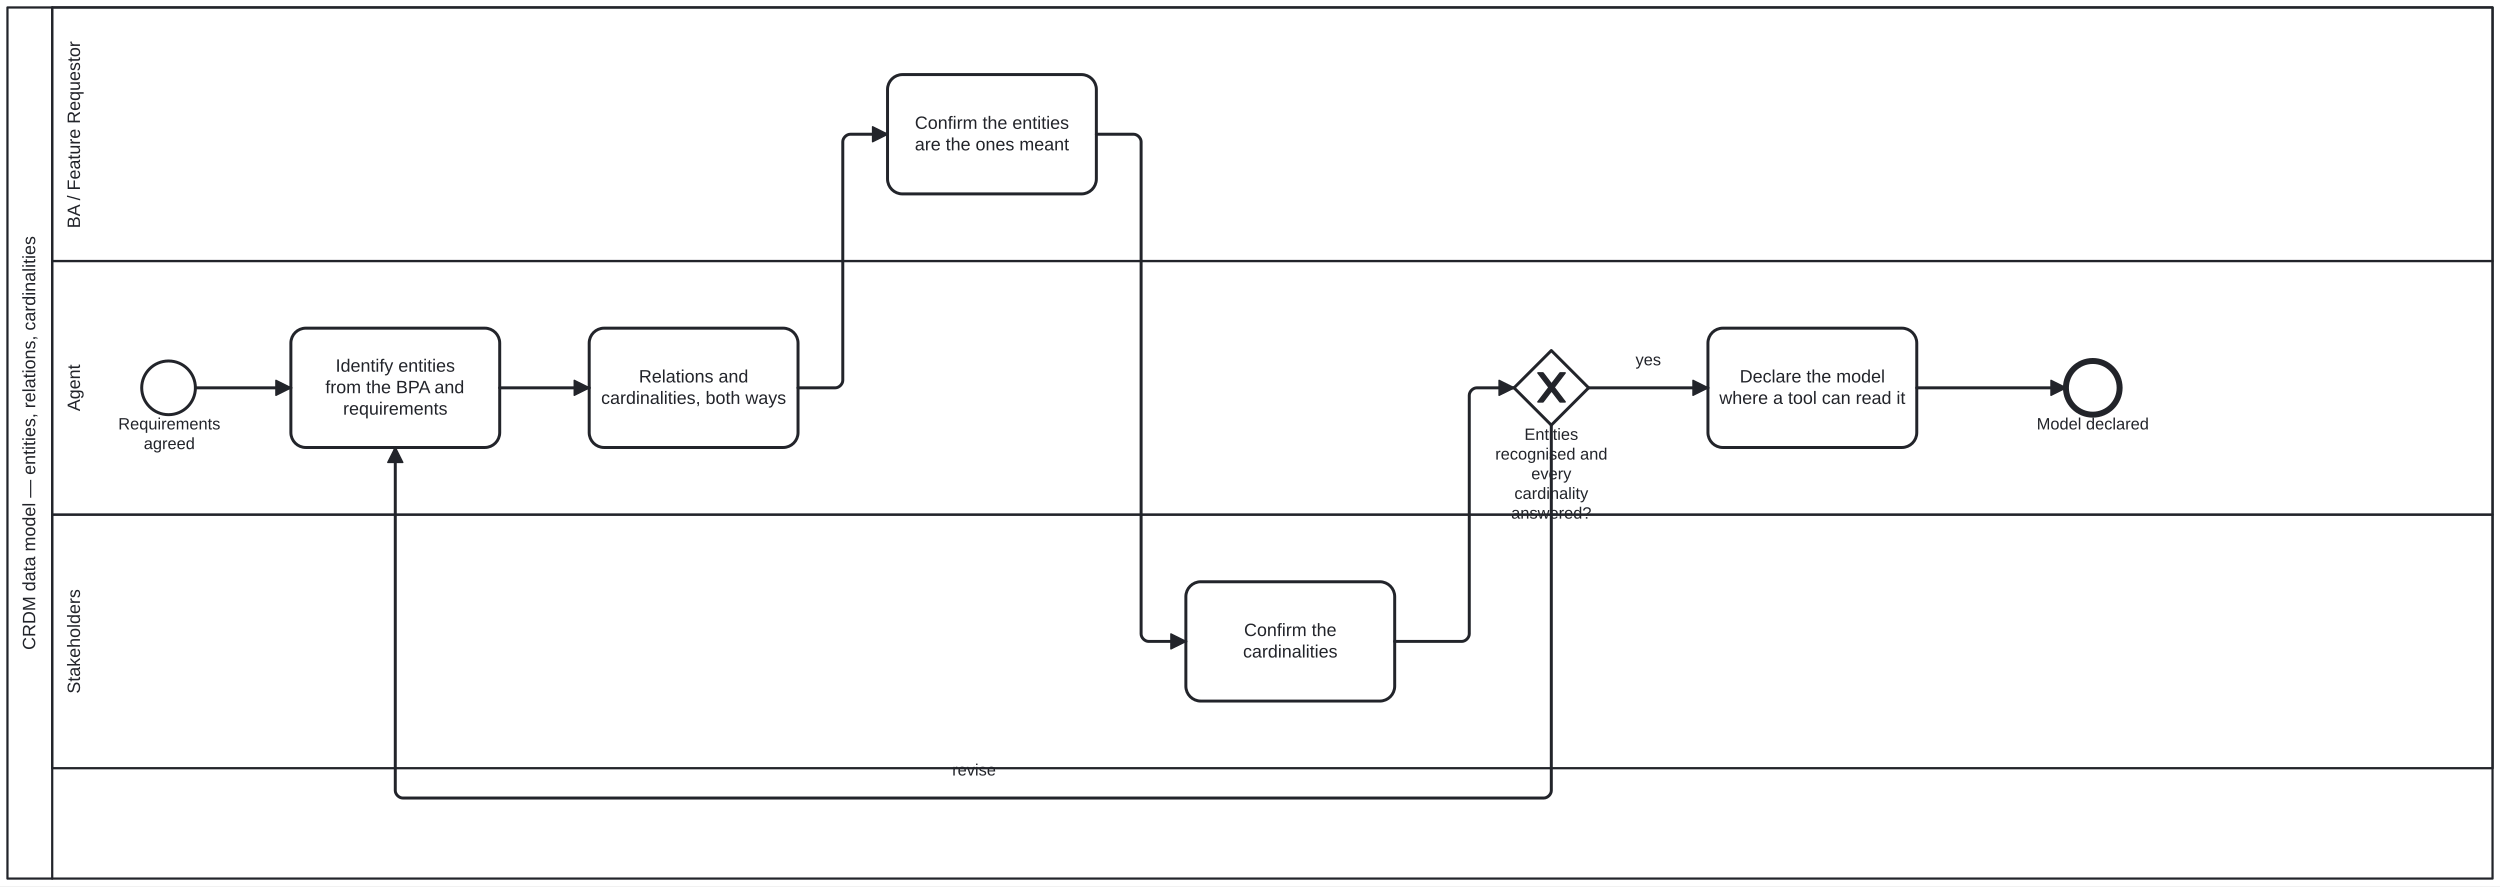
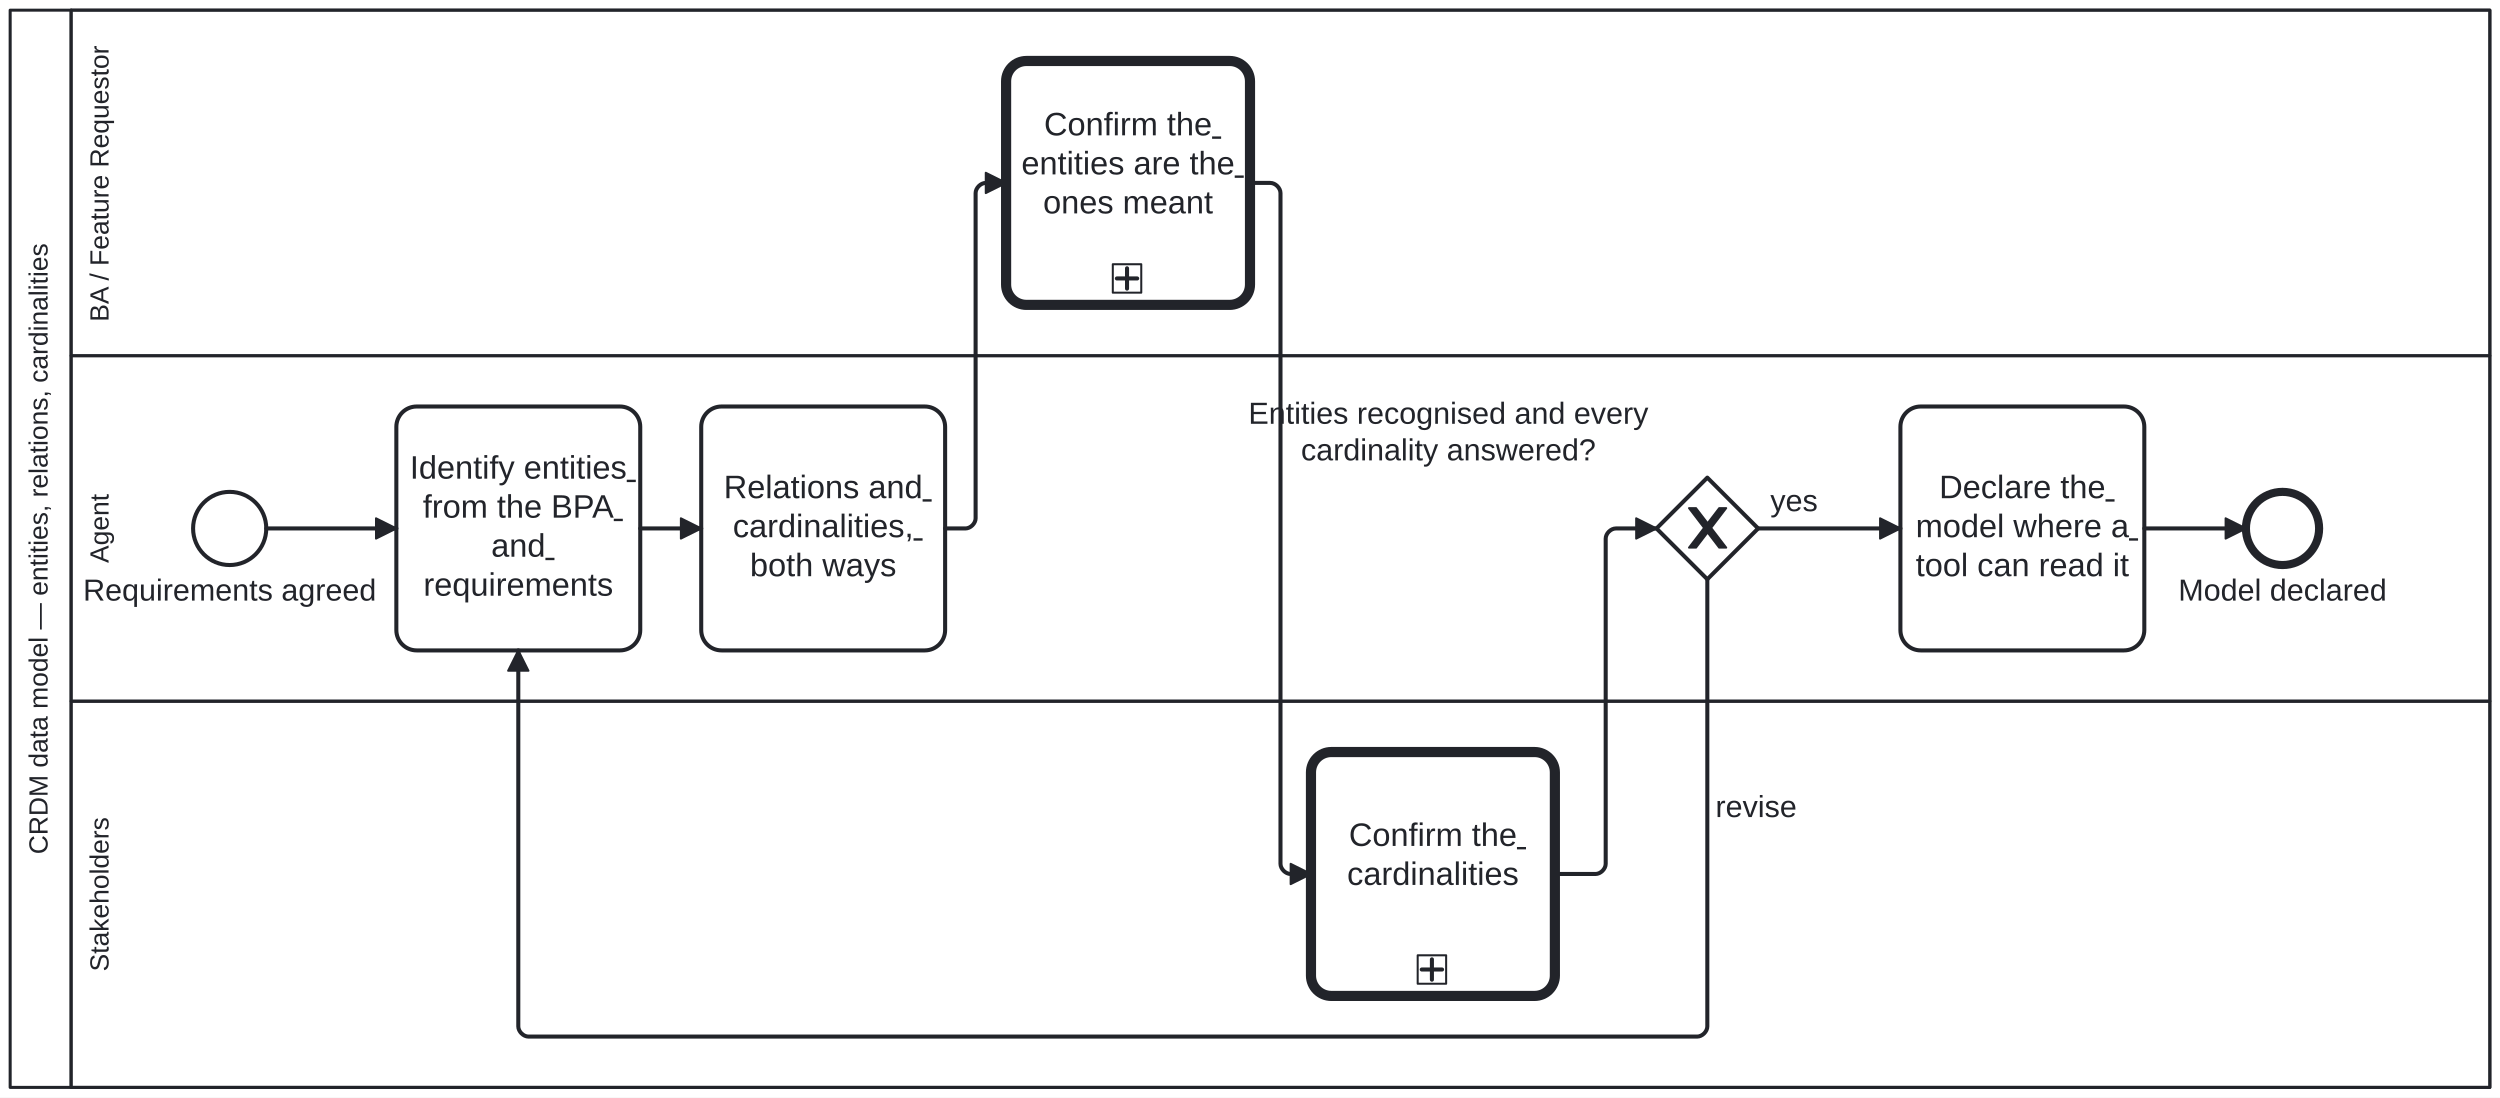
- <svg xmlns="http://www.w3.org/2000/svg" width="100%" style="max-width:100%;height:auto" viewBox="155 75 1676 594" version="1.1">
-   <rect x="155" y="75" width="1676" height="594" fill="#ffffff" />
+ <svg xmlns="http://www.w3.org/2000/svg" width="100%" style="max-width:100%;height:auto" viewBox="155 75 1230 540" version="1.1">
+   <style>.fa-task-link,.fa-subprocess-link{cursor:pointer}.fa-task-link text{text-decoration:underline}.fa-task-link:focus-visible,.fa-subprocess-link:focus-visible{outline:2px solid #2563eb;outline-offset:2px}.fa-subprocess-link:hover rect:not(.fa-link-hit),.fa-subprocess-link:focus-visible rect:not(.fa-link-hit){stroke-width:2.5px}</style>
+   <rect x="155" y="75" width="1230" height="540" fill="#ffffff" />
  <g class="djs-group">
    <g class="djs-element djs-shape" data-element-id="Participant_Process_CRDM_DataModel" style="display: block;" transform="matrix(1 0 0 1 160 80)">
      <g class="djs-visual">
-         <rect x="0" y="0" width="1666" height="584" rx="0" ry="0" style="stroke-linecap: round; stroke-linejoin: round; stroke: rgb(34, 36, 42); stroke-width: 1.5px; fill: white; fill-opacity: 0.95;" />
-         <path style="fill: none; stroke-linecap: round; stroke-linejoin: round; stroke: rgb(34, 36, 42); stroke-width: 1.5px;" d="M30,0L30,584" />
-         <text lineHeight="1.2" class="djs-label" style="font-family: Arial, sans-serif; font-size: 12px; font-weight: normal; fill: rgb(34, 36, 42);" transform="matrix(-1.83697e-16 -1 1 -1.83697e-16 0 584)">
-           <tspan x="153.276" y="18.6">CRDM data model — entities, relations, cardinalities</tspan>
+         <rect x="0" y="0" width="1220" height="530" rx="0" ry="0" style="stroke-linecap: round; stroke-linejoin: round; stroke: rgb(34, 36, 42); stroke-width: 1.5px; fill: white; fill-opacity: 0.95;" />
+         <path style="fill: none; stroke-linecap: round; stroke-linejoin: round; stroke: rgb(34, 36, 42); stroke-width: 1.5px;" d="M30,0L30,530" />
+         <text lineHeight="1.05" class="djs-label" transform="matrix(-1.83697e-16 -1 1 -1.83697e-16 0 530)" style="font-family: Arial, sans-serif; font-size: 13px; font-weight: normal; fill: rgb(34, 36, 42);">
+           <tspan x="114.716" y="18.413">CRDM data model — entities, relations, cardinalities</tspan>
        </text>
      </g>
-       <rect class="djs-hit djs-hit-all" x="0" y="0" width="1666" height="584" style="fill: none; stroke-opacity: 0; stroke: white; stroke-width: 15px;" />
+       <rect class="djs-hit djs-hit-all" x="0" y="0" width="1220" height="530" style="fill: none; stroke-opacity: 0; stroke: white; stroke-width: 15px;" />
    </g>
    <g class="djs-children">
      <g class="djs-group">
        <g class="djs-element djs-shape" data-element-id="Lane_Stakeholders" style="display: block;" transform="matrix(1 0 0 1 190 420)">
          <g class="djs-visual">
-             <rect x="0" y="0" width="1636" height="170" rx="0" ry="0" style="stroke-linecap: round; stroke-linejoin: round; stroke: rgb(34, 36, 42); stroke-width: 1.5px; fill: white; fill-opacity: 0.25;" />
-             <text lineHeight="1.2" class="djs-label" style="font-family: Arial, sans-serif; font-size: 12px; font-weight: normal; fill: rgb(34, 36, 42);" transform="matrix(-1.83697e-16 -1 1 -1.83697e-16 0 170)">
-               <tspan x="49.979" y="18.6">Stakeholders</tspan>
-             </text>
-           </g>
-           <rect class="djs-hit djs-hit-all" x="0" y="0" width="1636" height="170" style="fill: none; stroke-opacity: 0; stroke: white; stroke-width: 15px;" />
+             <rect x="0" y="0" width="1190" height="190" rx="0" ry="0" style="stroke-linecap: round; stroke-linejoin: round; stroke: rgb(34, 36, 42); stroke-width: 1.5px; fill: white; fill-opacity: 0.25;" />
+             <text lineHeight="1.05" class="djs-label" transform="matrix(-1.83697e-16 -1 1 -1.83697e-16 0 190)" style="font-family: Arial, sans-serif; font-size: 13px; font-weight: normal; fill: rgb(34, 36, 42);">
+               <tspan x="57.06" y="18.413">Stakeholders</tspan>
+             </text>
+           </g>
+           <rect class="djs-hit djs-hit-all" x="0" y="0" width="1190" height="190" style="fill: none; stroke-opacity: 0; stroke: white; stroke-width: 15px;" />
        </g>
      </g>
      <g class="djs-group">
        <g class="djs-element djs-shape" data-element-id="Lane_Agent" style="display: block;" transform="matrix(1 0 0 1 190 250)">
          <g class="djs-visual">
-             <rect x="0" y="0" width="1636" height="170" rx="0" ry="0" style="stroke-linecap: round; stroke-linejoin: round; stroke: rgb(34, 36, 42); stroke-width: 1.5px; fill: white; fill-opacity: 0.25;" />
-             <text lineHeight="1.2" class="djs-label" style="font-family: Arial, sans-serif; font-size: 12px; font-weight: normal; fill: rgb(34, 36, 42);" transform="matrix(-1.83697e-16 -1 1 -1.83697e-16 0 170)">
-               <tspan x="69.32" y="18.6">Agent</tspan>
-             </text>
-           </g>
-           <rect class="djs-hit djs-hit-all" x="0" y="0" width="1636" height="170" style="fill: none; stroke-opacity: 0; stroke: white; stroke-width: 15px;" />
+             <rect x="0" y="0" width="1190" height="170" rx="0" ry="0" style="stroke-linecap: round; stroke-linejoin: round; stroke: rgb(34, 36, 42); stroke-width: 1.5px; fill: white; fill-opacity: 0.25;" />
+             <text lineHeight="1.05" class="djs-label" transform="matrix(-1.83697e-16 -1 1 -1.83697e-16 0 170)" style="font-family: Arial, sans-serif; font-size: 13px; font-weight: normal; fill: rgb(34, 36, 42);">
+               <tspan x="68.014" y="18.413">Agent</tspan>
+             </text>
+           </g>
+           <rect class="djs-hit djs-hit-all" x="0" y="0" width="1190" height="170" style="fill: none; stroke-opacity: 0; stroke: white; stroke-width: 15px;" />
        </g>
      </g>
      <g class="djs-group">
        <g class="djs-element djs-shape" data-element-id="Lane_BA" style="display: block;" transform="matrix(1 0 0 1 190 80)">
          <g class="djs-visual">
-             <rect x="0" y="0" width="1636" height="170" rx="0" ry="0" style="stroke-linecap: round; stroke-linejoin: round; stroke: rgb(34, 36, 42); stroke-width: 1.5px; fill: white; fill-opacity: 0.25;" />
-             <text lineHeight="1.2" class="djs-label" style="font-family: Arial, sans-serif; font-size: 12px; font-weight: normal; fill: rgb(34, 36, 42);" transform="matrix(-1.83697e-16 -1 1 -1.83697e-16 0 170)">
-               <tspan x="21.968" y="18.6">BA / Feature Requestor</tspan>
-             </text>
-           </g>
-           <rect class="djs-hit djs-hit-all" x="0" y="0" width="1636" height="170" style="fill: none; stroke-opacity: 0; stroke: white; stroke-width: 15px;" />
+             <rect x="0" y="0" width="1190" height="170" rx="0" ry="0" style="stroke-linecap: round; stroke-linejoin: round; stroke: rgb(34, 36, 42); stroke-width: 1.5px; fill: white; fill-opacity: 0.25;" />
+             <text lineHeight="1.05" class="djs-label" transform="matrix(-1.83697e-16 -1 1 -1.83697e-16 0 170)" style="font-family: Arial, sans-serif; font-size: 13px; font-weight: normal; fill: rgb(34, 36, 42);">
+               <tspan x="16.715" y="18.413">BA / Feature Requestor</tspan>
+             </text>
+           </g>
+           <rect class="djs-hit djs-hit-all" x="0" y="0" width="1190" height="170" style="fill: none; stroke-opacity: 0; stroke: white; stroke-width: 15px;" />
        </g>
      </g>
      <g class="djs-group">
        <g class="djs-element djs-shape" data-element-id="Start_Process_CRDM_DataModel" style="display: block;" transform="matrix(1 0 0 1 250 317)">
          <g class="djs-visual">
            <circle cx="18" cy="18" r="18" style="stroke-linecap: round; stroke-linejoin: round; stroke: rgb(34, 36, 42); stroke-width: 2px; fill: white; fill-opacity: 0.95;" />
          </g>
          <rect class="djs-hit djs-hit-all" x="0" y="0" width="36" height="36" style="fill: none; stroke-opacity: 0; stroke: white; stroke-width: 15px;" />
        </g>
      </g>
      <g class="djs-group">
-         <g class="djs-element djs-shape" data-element-id="Start_Process_CRDM_DataModel_label" style="display: block;" transform="matrix(1 0 0 1 234 353)">
-           <g class="djs-visual">
-             <text lineHeight="1.2" class="djs-label" style="font-family: Arial, sans-serif; font-size: 11px; font-weight: normal; fill: rgb(34, 36, 42);">
-               <tspan x="0.262" y="9.9">Requirements</tspan>
-               <tspan x="17.374" y="23.1">agreed</tspan>
-             </text>
-           </g>
-           <rect class="djs-hit djs-hit-all" x="0" y="0" width="69" height="27" style="fill: none; stroke-opacity: 0; stroke: white; stroke-width: 15px;" />
-         </g>
-       </g>
-       <g class="djs-group">
-         <g class="djs-element djs-shape" data-element-id="A_Entities" style="display: block;" transform="matrix(1 0 0 1 350 295)">
-           <g class="djs-visual">
-             <rect x="0" y="0" width="140" height="80" rx="10" ry="10" style="stroke-linecap: round; stroke-linejoin: round; stroke: rgb(34, 36, 42); stroke-width: 2px; fill: white; fill-opacity: 0.95;" />
-             <text lineHeight="1.2" class="djs-label" style="font-family: Arial, sans-serif; font-size: 12px; font-weight: normal; fill: rgb(34, 36, 42);">
-               <tspan x="29.978" y="29.2">Identify entities</tspan>
-               <tspan x="23.087" y="43.6">from the BPA and </tspan>
-               <tspan x="34.984" y="58">requirements</tspan>
-             </text>
-           </g>
-           <rect class="djs-hit djs-hit-all" x="0" y="0" width="140" height="80" style="fill: none; stroke-opacity: 0; stroke: white; stroke-width: 15px;" />
-         </g>
-       </g>
-       <g class="djs-group">
-         <g class="djs-element djs-shape" data-element-id="A_Relations" style="display: block;" transform="matrix(1 0 0 1 550 295)">
-           <g class="djs-visual">
-             <rect x="0" y="0" width="140" height="80" rx="10" ry="10" style="stroke-linecap: round; stroke-linejoin: round; stroke: rgb(34, 36, 42); stroke-width: 2px; fill: white; fill-opacity: 0.95;" />
-             <text lineHeight="1.2" class="djs-label" style="font-family: Arial, sans-serif; font-size: 12px; font-weight: normal; fill: rgb(34, 36, 42);">
-               <tspan x="33.309" y="36.4">Relations and</tspan>
-               <tspan x="7.97" y="50.8">cardinalities, both ways</tspan>
-             </text>
-           </g>
-           <rect class="djs-hit djs-hit-all" x="0" y="0" width="140" height="80" style="fill: none; stroke-opacity: 0; stroke: white; stroke-width: 15px;" />
-         </g>
-       </g>
-       <g class="djs-group">
-         <g class="djs-element djs-shape" data-element-id="BA_ConfirmEntities" style="display: block;" transform="matrix(1 0 0 1 750 125)">
-           <g class="djs-visual">
-             <rect x="0" y="0" width="140" height="80" rx="10" ry="10" style="stroke-linecap: round; stroke-linejoin: round; stroke: rgb(34, 36, 42); stroke-width: 2px; fill: white; fill-opacity: 0.95;" />
-             <text lineHeight="1.2" class="djs-label" style="font-family: Arial, sans-serif; font-size: 12px; font-weight: normal; fill: rgb(34, 36, 42);">
-               <tspan x="18.312" y="36.4">Confirm the entities</tspan>
-               <tspan x="18.3" y="50.8">are the ones meant</tspan>
-             </text>
-           </g>
-           <rect class="djs-hit djs-hit-all" x="0" y="0" width="140" height="80" style="fill: none; stroke-opacity: 0; stroke: white; stroke-width: 15px;" />
-         </g>
-       </g>
-       <g class="djs-group">
-         <g class="djs-element djs-shape" data-element-id="S_ConfirmCardinality" style="display: block;" transform="matrix(1 0 0 1 950 465)">
-           <g class="djs-visual">
-             <rect x="0" y="0" width="140" height="80" rx="10" ry="10" style="stroke-linecap: round; stroke-linejoin: round; stroke: rgb(34, 36, 42); stroke-width: 2px; fill: white; fill-opacity: 0.95;" />
-             <text lineHeight="1.2" class="djs-label" style="font-family: Arial, sans-serif; font-size: 12px; font-weight: normal; fill: rgb(34, 36, 42);">
-               <tspan x="38.989" y="36.4">Confirm the</tspan>
-               <tspan x="38.318" y="50.8">cardinalities</tspan>
-             </text>
-           </g>
-           <rect class="djs-hit djs-hit-all" x="0" y="0" width="140" height="80" style="fill: none; stroke-opacity: 0; stroke: white; stroke-width: 15px;" />
-         </g>
-       </g>
-       <g class="djs-group">
-         <g class="djs-element djs-shape" data-element-id="GW_Model" style="display: block;" transform="matrix(1 0 0 1 1170 310)">
+         <g class="djs-element djs-shape" data-element-id="Start_Process_CRDM_DataModel_label" style="display: block;" transform="matrix(1 0 0 1 175.8672 357)">
+           <g class="djs-visual">
+             <text lineHeight="1.2" class="djs-label" style="font-family: Arial, sans-serif; font-size: 15px; font-weight: normal; fill: rgb(34, 36, 42);">
+               <tspan x="20.008" y="13.5">Requirements agreed</tspan>
+             </text>
+           </g>
+           <rect class="djs-hit djs-hit-all" x="0" y="0" width="184.266" height="18" style="fill: none; stroke-opacity: 0; stroke: white; stroke-width: 15px;" />
+         </g>
+       </g>
+       <g class="djs-group">
+         <g class="djs-element djs-shape" data-element-id="A_Entities" style="display: block;" transform="matrix(1 0 0 1 350 275)">
+           <g class="djs-visual">
+             <rect x="0" y="0" width="120" height="120" rx="10" ry="10" style="stroke-linecap: round; stroke-linejoin: round; stroke: rgb(34, 36, 42); stroke-width: 2px; fill: white; fill-opacity: 0.95;" />
+             <a class="fa-task-link" href="https://litlfred.github.io/folio-assistant/cat-harness/process/Process_CRDM_DataModel/node/A_Entities" target="_top" aria-label="Open step: Identify entities from the BPA and requirements">
+               <text lineHeight="1.2" class="djs-label" transform="translate(0 21.1)" style="font-family: Arial, sans-serif; font-size: 16px; font-weight: normal; fill: rgb(34, 36, 42);">
+                 <tspan x="6.637" y="14.4">Identify entities</tspan>
+                 <tspan x="13.02" y="33.6">from the BPA</tspan>
+                 <tspan x="46.652" y="52.8">and</tspan>
+                 <tspan x="13.312" y="72">requirements</tspan>
+               </text>
+             </a>
+           </g>
+           <rect class="djs-hit djs-hit-all" x="0" y="0" width="120" height="120" style="fill: none; stroke-opacity: 0; stroke: white; stroke-width: 15px;" />
+         </g>
+       </g>
+       <g class="djs-group">
+         <g class="djs-element djs-shape" data-element-id="A_Relations" style="display: block;" transform="matrix(1 0 0 1 500 275)">
+           <g class="djs-visual">
+             <rect x="0" y="0" width="120" height="120" rx="10" ry="10" style="stroke-linecap: round; stroke-linejoin: round; stroke: rgb(34, 36, 42); stroke-width: 2px; fill: white; fill-opacity: 0.95;" />
+             <a class="fa-task-link" href="https://litlfred.github.io/folio-assistant/cat-harness/process/Process_CRDM_DataModel/node/A_Relations" target="_top" aria-label="Open step: Relations and cardinalities, both ways">
+               <text lineHeight="1.2" class="djs-label" transform="translate(0 30.7)" style="font-family: Arial, sans-serif; font-size: 16px; font-weight: normal; fill: rgb(34, 36, 42);">
+                 <tspan x="11.078" y="14.4">Relations and</tspan>
+                 <tspan x="15.535" y="33.6">cardinalities,</tspan>
+                 <tspan x="23.98" y="52.8">both ways</tspan>
+               </text>
+             </a>
+           </g>
+           <rect class="djs-hit djs-hit-all" x="0" y="0" width="120" height="120" style="fill: none; stroke-opacity: 0; stroke: white; stroke-width: 15px;" />
+         </g>
+       </g>
+       <g class="djs-group">
+         <g class="djs-element djs-shape" data-element-id="BA_ConfirmEntities" style="display: block;" transform="matrix(1 0 0 1 650 105)">
+           <g class="djs-visual">
+             <rect x="0" y="0" width="120" height="120" rx="10" ry="10" style="stroke-linecap: round; stroke-linejoin: round; stroke: rgb(34, 36, 42); stroke-width: 5px; fill: white; fill-opacity: 0.95;" />
+             <a class="fa-task-link" href="https://litlfred.github.io/folio-assistant/cat-harness/process/Process_CRDM_DataModel/node/BA_ConfirmEntities" target="_top" aria-label="Open step: Confirm the entities are the ones meant">
+               <text lineHeight="1.2" class="djs-label" transform="translate(0 22.2)" style="font-family: Arial, sans-serif; font-size: 16px; font-weight: normal; fill: rgb(34, 36, 42);">
+                 <tspan x="18.652" y="14.4">Confirm the</tspan>
+                 <tspan x="7.523" y="33.6">entities are the</tspan>
+                 <tspan x="18.195" y="52.8">ones meant</tspan>
+               </text>
+             </a>
+             <a class="fa-subprocess-link" href="https://litlfred.github.io/folio-assistant/cat-harness/process/Process_AskThePerson" target="_top" aria-label="Open subprocess: Confirm the entities are the ones meant">
+               <rect class="fa-link-hit" x="47.5" y="95" width="24" height="24" fill="transparent" stroke="none" />
+               <rect x="0" y="0" width="14" height="14" rx="0" ry="0" style="stroke-linecap: round; stroke-linejoin: round; stroke: rgb(34, 36, 42); stroke-width: 1px; fill: white;" transform="matrix(1 0 0 1 52.5 100)" />
+               <path data-marker="sub-process" d="m52.5,100 m 7,2 l 0,10 m -5,-5 l 10,0" style="fill: white; stroke-linecap: round; stroke-linejoin: round; stroke: rgb(34, 36, 42); stroke-width: 2px;" />
+             </a>
+           </g>
+           <rect class="djs-hit djs-hit-all" x="0" y="0" width="120" height="120" style="fill: none; stroke-opacity: 0; stroke: white; stroke-width: 15px;" />
+         </g>
+       </g>
+       <g class="djs-group">
+         <g class="djs-element djs-shape" data-element-id="S_ConfirmCardinality" style="display: block;" transform="matrix(1 0 0 1 800 445)">
+           <g class="djs-visual">
+             <rect x="0" y="0" width="120" height="120" rx="10" ry="10" style="stroke-linecap: round; stroke-linejoin: round; stroke: rgb(34, 36, 42); stroke-width: 5px; fill: white; fill-opacity: 0.95;" />
+             <a class="fa-task-link" href="https://litlfred.github.io/folio-assistant/cat-harness/process/Process_CRDM_DataModel/node/S_ConfirmCardinality" target="_top" aria-label="Open step: Confirm the cardinalities">
+               <text lineHeight="1.2" class="djs-label" transform="translate(0 31.8)" style="font-family: Arial, sans-serif; font-size: 16px; font-weight: normal; fill: rgb(34, 36, 42);">
+                 <tspan x="18.652" y="14.4">Confirm the</tspan>
+                 <tspan x="17.758" y="33.6">cardinalities</tspan>
+               </text>
+             </a>
+             <a class="fa-subprocess-link" href="https://litlfred.github.io/folio-assistant/cat-harness/process/Process_AskThePerson" target="_top" aria-label="Open subprocess: Confirm the cardinalities">
+               <rect class="fa-link-hit" x="47.5" y="95" width="24" height="24" fill="transparent" stroke="none" />
+               <rect x="0" y="0" width="14" height="14" rx="0" ry="0" style="stroke-linecap: round; stroke-linejoin: round; stroke: rgb(34, 36, 42); stroke-width: 1px; fill: white;" transform="matrix(1 0 0 1 52.5 100)" />
+               <path data-marker="sub-process" d="m52.5,100 m 7,2 l 0,10 m -5,-5 l 10,0" style="fill: white; stroke-linecap: round; stroke-linejoin: round; stroke: rgb(34, 36, 42); stroke-width: 2px;" />
+             </a>
+           </g>
+           <rect class="djs-hit djs-hit-all" x="0" y="0" width="120" height="120" style="fill: none; stroke-opacity: 0; stroke: white; stroke-width: 15px;" />
+         </g>
+       </g>
+       <g class="djs-group">
+         <g class="djs-element djs-shape" data-element-id="GW_Model" style="display: block;" transform="matrix(1 0 0 1 970 310)">
          <g class="djs-visual">
            <polygon points="25,0 50,25 25,50 0,25" style="stroke-linecap: round; stroke-linejoin: round; stroke: rgb(34, 36, 42); stroke-width: 2px; fill: white; fill-opacity: 0.95;" />
            <path d="m 16,15 7.429,9.714 -7.429,9.714 3.429,0 5.714,-7.464 5.714,7.464 3.429,0 -7.429,-9.714 7.429,-9.714 -3.429,0 -5.714,7.464 -5.714,-7.464 -3.429,0 z" style="fill: rgb(34, 36, 42); stroke-linecap: round; stroke-linejoin: round; stroke: rgb(34, 36, 42); stroke-width: 1px;" />
          </g>
          <rect class="djs-hit djs-hit-all" x="0" y="0" width="50" height="50" style="fill: none; stroke-opacity: 0; stroke: white; stroke-width: 15px;" />
        </g>
      </g>
      <g class="djs-group">
-         <g class="djs-element djs-shape" data-element-id="GW_Model_label" style="display: block;" transform="matrix(1 0 0 1 1155 360)">
-           <g class="djs-visual">
-             <text lineHeight="1.2" class="djs-label" style="font-family: Arial, sans-serif; font-size: 11px; font-weight: normal; fill: rgb(34, 36, 42);">
-               <tspan x="21.964" y="9.9">Entities </tspan>
-               <tspan x="2.389" y="23.1">recognised and</tspan>
-               <tspan x="26.551" y="36.3">every </tspan>
-               <tspan x="15.239" y="49.5">cardinality </tspan>
-               <tspan x="13.094" y="62.7">answered?</tspan>
-             </text>
-           </g>
-           <rect class="djs-hit djs-hit-all" x="0" y="0" width="80" height="53" style="fill: none; stroke-opacity: 0; stroke: white; stroke-width: 15px;" />
-         </g>
-       </g>
-       <g class="djs-group">
-         <g class="djs-element djs-shape" data-element-id="A_Declare" style="display: block;" transform="matrix(1 0 0 1 1300 295)">
-           <g class="djs-visual">
-             <rect x="0" y="0" width="140" height="80" rx="10" ry="10" style="stroke-linecap: round; stroke-linejoin: round; stroke: rgb(34, 36, 42); stroke-width: 2px; fill: white; fill-opacity: 0.95;" />
-             <text lineHeight="1.2" class="djs-label" style="font-family: Arial, sans-serif; font-size: 12px; font-weight: normal; fill: rgb(34, 36, 42);">
-               <tspan x="21.309" y="36.4">Declare the model</tspan>
-               <tspan x="7.63" y="50.8">where a tool can read it</tspan>
-             </text>
-           </g>
-           <rect class="djs-hit djs-hit-all" x="0" y="0" width="140" height="80" style="fill: none; stroke-opacity: 0; stroke: white; stroke-width: 15px;" />
-         </g>
-       </g>
-       <g class="djs-group">
-         <g class="djs-element djs-shape" data-element-id="End_Process_CRDM_DataModel" style="display: block;" transform="matrix(1 0 0 1 1540 317)">
+         <g class="djs-element djs-shape" data-element-id="GW_Model_label" style="display: block;" transform="matrix(1 0 0 1 749.2188 270)">
+           <g class="djs-visual">
+             <text lineHeight="1.2" class="djs-label" style="font-family: Arial, sans-serif; font-size: 15px; font-weight: normal; fill: rgb(34, 36, 42);">
+               <tspan x="20.001" y="13.5">Entities recognised and every</tspan>
+               <tspan x="45.852" y="31.5">cardinality answered?</tspan>
+             </text>
+           </g>
+           <rect class="djs-hit djs-hit-all" x="0" y="0" width="236.781" height="36" style="fill: none; stroke-opacity: 0; stroke: white; stroke-width: 15px;" />
+         </g>
+       </g>
+       <g class="djs-group">
+         <g class="djs-element djs-shape" data-element-id="A_Declare" style="display: block;" transform="matrix(1 0 0 1 1090 275)">
+           <g class="djs-visual">
+             <rect x="0" y="0" width="120" height="120" rx="10" ry="10" style="stroke-linecap: round; stroke-linejoin: round; stroke: rgb(34, 36, 42); stroke-width: 2px; fill: white; fill-opacity: 0.95;" />
+             <a class="fa-task-link" href="https://litlfred.github.io/folio-assistant/cat-harness/process/Process_CRDM_DataModel/node/A_Declare" target="_top" aria-label="Open step: Declare the model where a tool can read it">
+               <text lineHeight="1.2" class="djs-label" transform="translate(0 30.7)" style="font-family: Arial, sans-serif; font-size: 16px; font-weight: normal; fill: rgb(34, 36, 42);">
+                 <tspan x="19.09" y="14.4">Declare the</tspan>
+                 <tspan x="7.527" y="33.6">model where a</tspan>
+                 <tspan x="7.523" y="52.8">tool can read it</tspan>
+               </text>
+             </a>
+           </g>
+           <rect class="djs-hit djs-hit-all" x="0" y="0" width="120" height="120" style="fill: none; stroke-opacity: 0; stroke: white; stroke-width: 15px;" />
+         </g>
+       </g>
+       <g class="djs-group">
+         <g class="djs-element djs-shape" data-element-id="End_Process_CRDM_DataModel" style="display: block;" transform="matrix(1 0 0 1 1260 317)">
          <g class="djs-visual">
            <circle cx="18" cy="18" r="18" style="stroke-linecap: round; stroke-linejoin: round; stroke: rgb(34, 36, 42); stroke-width: 4px; fill: white; fill-opacity: 0.95;" />
          </g>
          <rect class="djs-hit djs-hit-all" x="0" y="0" width="36" height="36" style="fill: none; stroke-opacity: 0; stroke: white; stroke-width: 15px;" />
        </g>
      </g>
      <g class="djs-group">
-         <g class="djs-element djs-shape" data-element-id="End_Process_CRDM_DataModel_label" style="display: block;" transform="matrix(1 0 0 1 1520 353)">
-           <g class="djs-visual">
-             <text lineHeight="1.2" class="djs-label" style="font-family: Arial, sans-serif; font-size: 11px; font-weight: normal; fill: rgb(34, 36, 42);">
-               <tspan x="0.394" y="9.9">Model declared</tspan>
-             </text>
-           </g>
-           <rect class="djs-hit djs-hit-all" x="0" y="0" width="76" height="14" style="fill: none; stroke-opacity: 0; stroke: white; stroke-width: 15px;" />
+         <g class="djs-element djs-shape" data-element-id="End_Process_CRDM_DataModel_label" style="display: block;" transform="matrix(1 0 0 1 1206.719 357)">
+           <g class="djs-visual">
+             <text lineHeight="1.2" class="djs-label" style="font-family: Arial, sans-serif; font-size: 15px; font-weight: normal; fill: rgb(34, 36, 42);">
+               <tspan x="20.001" y="13.5">Model declared</tspan>
+             </text>
+           </g>
+           <rect class="djs-hit djs-hit-all" x="0" y="0" width="142.562" height="18" style="fill: none; stroke-opacity: 0; stroke: white; stroke-width: 15px;" />
        </g>
      </g>
      <g class="djs-group">
        <g class="djs-element djs-connection" data-element-id="SF_Process_CRDM_DataModel_1" style="display: block;">
          <g class="djs-visual">
            <defs>
              <marker id="folio-marker-1" viewBox="0 0 20 20" refX="11" refY="10" markerWidth="10" markerHeight="10" orient="auto">
                <path d="M 1 5 L 11 10 L 1 15 Z" style="stroke-linecap: round; stroke-linejoin: round; stroke: rgb(34, 36, 42); stroke-width: 1px; fill: rgb(34, 36, 42);" />
              </marker>
            </defs>
            <path data-corner-radius="5" style="fill: none; stroke-linecap: round; stroke-linejoin: round; stroke: rgb(34, 36, 42); stroke-width: 2px; marker-end: url('#folio-marker-1');" d="M286,335L350,335" />
          </g>
          <path d="M286,335L350,335" class="djs-hit djs-hit-stroke" style="fill: none; stroke-opacity: 0; stroke: white; stroke-width: 15px;" />
        </g>
      </g>
      <g class="djs-group">
        <g class="djs-element djs-connection" data-element-id="SF_Process_CRDM_DataModel_2" style="display: block;">
          <g class="djs-visual">
            <defs>
              <marker id="folio-marker-2" viewBox="0 0 20 20" refX="11" refY="10" markerWidth="10" markerHeight="10" orient="auto">
                <path d="M 1 5 L 11 10 L 1 15 Z" style="stroke-linecap: round; stroke-linejoin: round; stroke: rgb(34, 36, 42); stroke-width: 1px; fill: rgb(34, 36, 42);" />
              </marker>
            </defs>
-             <path data-corner-radius="5" style="fill: none; stroke-linecap: round; stroke-linejoin: round; stroke: rgb(34, 36, 42); stroke-width: 2px; marker-end: url('#folio-marker-2');" d="M490,335L550,335" />
-           </g>
-           <path d="M490,335L550,335" class="djs-hit djs-hit-stroke" style="fill: none; stroke-opacity: 0; stroke: white; stroke-width: 15px;" />
+             <path data-corner-radius="5" style="fill: none; stroke-linecap: round; stroke-linejoin: round; stroke: rgb(34, 36, 42); stroke-width: 2px; marker-end: url('#folio-marker-2');" d="M470,335L500,335" />
+           </g>
+           <path d="M470,335L500,335" class="djs-hit djs-hit-stroke" style="fill: none; stroke-opacity: 0; stroke: white; stroke-width: 15px;" />
        </g>
      </g>
      <g class="djs-group">
        <g class="djs-element djs-connection" data-element-id="SF_Process_CRDM_DataModel_3" style="display: block;">
          <g class="djs-visual">
            <defs>
              <marker id="folio-marker-3" viewBox="0 0 20 20" refX="11" refY="10" markerWidth="10" markerHeight="10" orient="auto">
                <path d="M 1 5 L 11 10 L 1 15 Z" style="stroke-linecap: round; stroke-linejoin: round; stroke: rgb(34, 36, 42); stroke-width: 1px; fill: rgb(34, 36, 42);" />
              </marker>
            </defs>
-             <path data-corner-radius="5" style="fill: none; stroke-linecap: round; stroke-linejoin: round; stroke: rgb(34, 36, 42); stroke-width: 2px; marker-end: url('#folio-marker-3');" d="M690,335L715,335C717.5,335,720,332.5,720,330L720,170C720,167.5,722.5,165,725,165L750,165" />
-           </g>
-           <path d="M690,335L720,335L720,165L750,165" class="djs-hit djs-hit-stroke" style="fill: none; stroke-opacity: 0; stroke: white; stroke-width: 15px;" />
+             <path data-corner-radius="5" style="fill: none; stroke-linecap: round; stroke-linejoin: round; stroke: rgb(34, 36, 42); stroke-width: 2px; marker-end: url('#folio-marker-3');" d="M620,335L630,335C632.5,335,635,332.5,635,330L635,170C635,167.5,637.5,165,640,165L650,165" />
+           </g>
+           <path d="M620,335L635,335L635,165L650,165" class="djs-hit djs-hit-stroke" style="fill: none; stroke-opacity: 0; stroke: white; stroke-width: 15px;" />
        </g>
      </g>
      <g class="djs-group">
        <g class="djs-element djs-connection" data-element-id="SF_Process_CRDM_DataModel_4" style="display: block;">
          <g class="djs-visual">
            <defs>
              <marker id="folio-marker-4" viewBox="0 0 20 20" refX="11" refY="10" markerWidth="10" markerHeight="10" orient="auto">
                <path d="M 1 5 L 11 10 L 1 15 Z" style="stroke-linecap: round; stroke-linejoin: round; stroke: rgb(34, 36, 42); stroke-width: 1px; fill: rgb(34, 36, 42);" />
              </marker>
            </defs>
-             <path data-corner-radius="5" style="fill: none; stroke-linecap: round; stroke-linejoin: round; stroke: rgb(34, 36, 42); stroke-width: 2px; marker-end: url('#folio-marker-4');" d="M890,165L915,165C917.5,165,920,167.5,920,170L920,500C920,502.5,922.5,505,925,505L950,505" />
-           </g>
-           <path d="M890,165L920,165L920,505L950,505" class="djs-hit djs-hit-stroke" style="fill: none; stroke-opacity: 0; stroke: white; stroke-width: 15px;" />
+             <path data-corner-radius="5" style="fill: none; stroke-linecap: round; stroke-linejoin: round; stroke: rgb(34, 36, 42); stroke-width: 2px; marker-end: url('#folio-marker-4');" d="M770,165L780,165C782.5,165,785,167.5,785,170L785,500C785,502.5,787.5,505,790,505L800,505" />
+           </g>
+           <path d="M770,165L785,165L785,505L800,505" class="djs-hit djs-hit-stroke" style="fill: none; stroke-opacity: 0; stroke: white; stroke-width: 15px;" />
        </g>
      </g>
      <g class="djs-group">
        <g class="djs-element djs-connection" data-element-id="SF_Process_CRDM_DataModel_5" style="display: block;">
          <g class="djs-visual">
            <defs>
              <marker id="folio-marker-5" viewBox="0 0 20 20" refX="11" refY="10" markerWidth="10" markerHeight="10" orient="auto">
                <path d="M 1 5 L 11 10 L 1 15 Z" style="stroke-linecap: round; stroke-linejoin: round; stroke: rgb(34, 36, 42); stroke-width: 1px; fill: rgb(34, 36, 42);" />
              </marker>
            </defs>
-             <path data-corner-radius="5" style="fill: none; stroke-linecap: round; stroke-linejoin: round; stroke: rgb(34, 36, 42); stroke-width: 2px; marker-end: url('#folio-marker-5');" d="M1090,505L1135,505C1137.5,505,1140,502.5,1140,500L1140,340C1140,337.5,1142.5,335,1145,335L1170,335" />
-           </g>
-           <path d="M1090,505L1140,505L1140,335L1170,335" class="djs-hit djs-hit-stroke" style="fill: none; stroke-opacity: 0; stroke: white; stroke-width: 15px;" />
+             <path data-corner-radius="5" style="fill: none; stroke-linecap: round; stroke-linejoin: round; stroke: rgb(34, 36, 42); stroke-width: 2px; marker-end: url('#folio-marker-5');" d="M920,505L940,505C942.5,505,945,502.5,945,500L945,340C945,337.5,947.5,335,950,335L970,335" />
+           </g>
+           <path d="M920,505L945,505L945,335L970,335" class="djs-hit djs-hit-stroke" style="fill: none; stroke-opacity: 0; stroke: white; stroke-width: 15px;" />
        </g>
      </g>
      <g class="djs-group">
        <g class="djs-element djs-connection" data-element-id="SF_Process_CRDM_DataModel_6" style="display: block;">
          <g class="djs-visual">
            <defs>
              <marker id="folio-marker-6" viewBox="0 0 20 20" refX="11" refY="10" markerWidth="10" markerHeight="10" orient="auto">
                <path d="M 1 5 L 11 10 L 1 15 Z" style="stroke-linecap: round; stroke-linejoin: round; stroke: rgb(34, 36, 42); stroke-width: 1px; fill: rgb(34, 36, 42);" />
              </marker>
            </defs>
-             <path data-corner-radius="5" style="fill: none; stroke-linecap: round; stroke-linejoin: round; stroke: rgb(34, 36, 42); stroke-width: 2px; marker-end: url('#folio-marker-6');" d="M1195,360L1195,605C1195,607.5,1192.5,610,1190,610L425,610C422.5,610,420,607.5,420,605L420,375" />
-           </g>
-           <path d="M1195,360L1195,610L420,610L420,375" class="djs-hit djs-hit-stroke" style="fill: none; stroke-opacity: 0; stroke: white; stroke-width: 15px;" />
-         </g>
-       </g>
-       <g class="djs-group">
-         <g class="djs-element djs-shape" data-element-id="SF_Process_CRDM_DataModel_6_label" style="display: block;" transform="matrix(1 0 0 1 793 585)">
-           <g class="djs-visual">
-             <text lineHeight="1.2" class="djs-label" style="font-family: Arial, sans-serif; font-size: 11px; font-weight: normal; fill: rgb(34, 36, 42);">
-               <tspan x="0.329" y="9.9">revise</tspan>
-             </text>
-           </g>
-           <rect class="djs-hit djs-hit-all" x="0" y="0" width="30" height="14" style="fill: none; stroke-opacity: 0; stroke: white; stroke-width: 15px;" />
+             <path data-corner-radius="5" style="fill: none; stroke-linecap: round; stroke-linejoin: round; stroke: rgb(34, 36, 42); stroke-width: 2px; marker-end: url('#folio-marker-6');" d="M995,360L995,580C995,582.5,992.5,585,990,585L415,585C412.5,585,410,582.5,410,580L410,395" />
+           </g>
+           <path d="M995,360L995,585L410,585L410,395" class="djs-hit djs-hit-stroke" style="fill: none; stroke-opacity: 0; stroke: white; stroke-width: 15px;" />
+         </g>
+       </g>
+       <g class="djs-group">
+         <g class="djs-element djs-shape" data-element-id="SF_Process_CRDM_DataModel_6_label" style="display: block;" transform="matrix(1 0 0 1 979 463.5)">
+           <g class="djs-visual">
+             <text lineHeight="1.2" class="djs-label" style="font-family: Arial, sans-serif; font-size: 15px; font-weight: normal; fill: rgb(34, 36, 42);">
+               <tspan x="20.002" y="13.5">revise</tspan>
+             </text>
+           </g>
+           <rect class="djs-hit djs-hit-all" x="0" y="0" width="80.016" height="18" style="fill: none; stroke-opacity: 0; stroke: white; stroke-width: 15px;" />
        </g>
      </g>
      <g class="djs-group">
        <g class="djs-element djs-connection" data-element-id="SF_Process_CRDM_DataModel_7" style="display: block;">
          <g class="djs-visual">
            <defs>
              <marker id="folio-marker-7" viewBox="0 0 20 20" refX="11" refY="10" markerWidth="10" markerHeight="10" orient="auto">
                <path d="M 1 5 L 11 10 L 1 15 Z" style="stroke-linecap: round; stroke-linejoin: round; stroke: rgb(34, 36, 42); stroke-width: 1px; fill: rgb(34, 36, 42);" />
              </marker>
            </defs>
-             <path data-corner-radius="5" style="fill: none; stroke-linecap: round; stroke-linejoin: round; stroke: rgb(34, 36, 42); stroke-width: 2px; marker-end: url('#folio-marker-7');" d="M1220,335L1300,335" />
-           </g>
-           <path d="M1220,335L1300,335" class="djs-hit djs-hit-stroke" style="fill: none; stroke-opacity: 0; stroke: white; stroke-width: 15px;" />
-         </g>
-       </g>
-       <g class="djs-group">
-         <g class="djs-element djs-shape" data-element-id="SF_Process_CRDM_DataModel_7_label" style="display: block;" transform="matrix(1 0 0 1 1251 310)">
-           <g class="djs-visual">
-             <text lineHeight="1.2" class="djs-label" style="font-family: Arial, sans-serif; font-size: 11px; font-weight: normal; fill: rgb(34, 36, 42);">
-               <tspan x="0.441" y="9.9">yes</tspan>
-             </text>
-           </g>
-           <rect class="djs-hit djs-hit-all" x="0" y="0" width="18" height="14" style="fill: none; stroke-opacity: 0; stroke: white; stroke-width: 15px;" />
+             <path data-corner-radius="5" style="fill: none; stroke-linecap: round; stroke-linejoin: round; stroke: rgb(34, 36, 42); stroke-width: 2px; marker-end: url('#folio-marker-7');" d="M1020,335L1090,335" />
+           </g>
+           <path d="M1020,335L1090,335" class="djs-hit djs-hit-stroke" style="fill: none; stroke-opacity: 0; stroke: white; stroke-width: 15px;" />
+         </g>
+       </g>
+       <g class="djs-group">
+         <g class="djs-element djs-shape" data-element-id="SF_Process_CRDM_DataModel_7_label" style="display: block;" transform="matrix(1 0 0 1 1006 313)">
+           <g class="djs-visual">
+             <text lineHeight="1.2" class="djs-label" style="font-family: Arial, sans-serif; font-size: 15px; font-weight: normal; fill: rgb(34, 36, 42);">
+               <tspan x="20.001" y="13.5">yes</tspan>
+             </text>
+           </g>
+           <rect class="djs-hit djs-hit-all" x="0" y="0" width="63.344" height="18" style="fill: none; stroke-opacity: 0; stroke: white; stroke-width: 15px;" />
        </g>
      </g>
      <g class="djs-group">
        <g class="djs-element djs-connection" data-element-id="SF_Process_CRDM_DataModel_8" style="display: block;">
          <g class="djs-visual">
            <defs>
              <marker id="folio-marker-8" viewBox="0 0 20 20" refX="11" refY="10" markerWidth="10" markerHeight="10" orient="auto">
                <path d="M 1 5 L 11 10 L 1 15 Z" style="stroke-linecap: round; stroke-linejoin: round; stroke: rgb(34, 36, 42); stroke-width: 1px; fill: rgb(34, 36, 42);" />
              </marker>
            </defs>
-             <path data-corner-radius="5" style="fill: none; stroke-linecap: round; stroke-linejoin: round; stroke: rgb(34, 36, 42); stroke-width: 2px; marker-end: url('#folio-marker-8');" d="M1440,335L1540,335" />
-           </g>
-           <path d="M1440,335L1540,335" class="djs-hit djs-hit-stroke" style="fill: none; stroke-opacity: 0; stroke: white; stroke-width: 15px;" />
+             <path data-corner-radius="5" style="fill: none; stroke-linecap: round; stroke-linejoin: round; stroke: rgb(34, 36, 42); stroke-width: 2px; marker-end: url('#folio-marker-8');" d="M1210,335L1260,335" />
+           </g>
+           <path d="M1210,335L1260,335" class="djs-hit djs-hit-stroke" style="fill: none; stroke-opacity: 0; stroke: white; stroke-width: 15px;" />
        </g>
      </g>
    </g>
  </g>
</svg>
